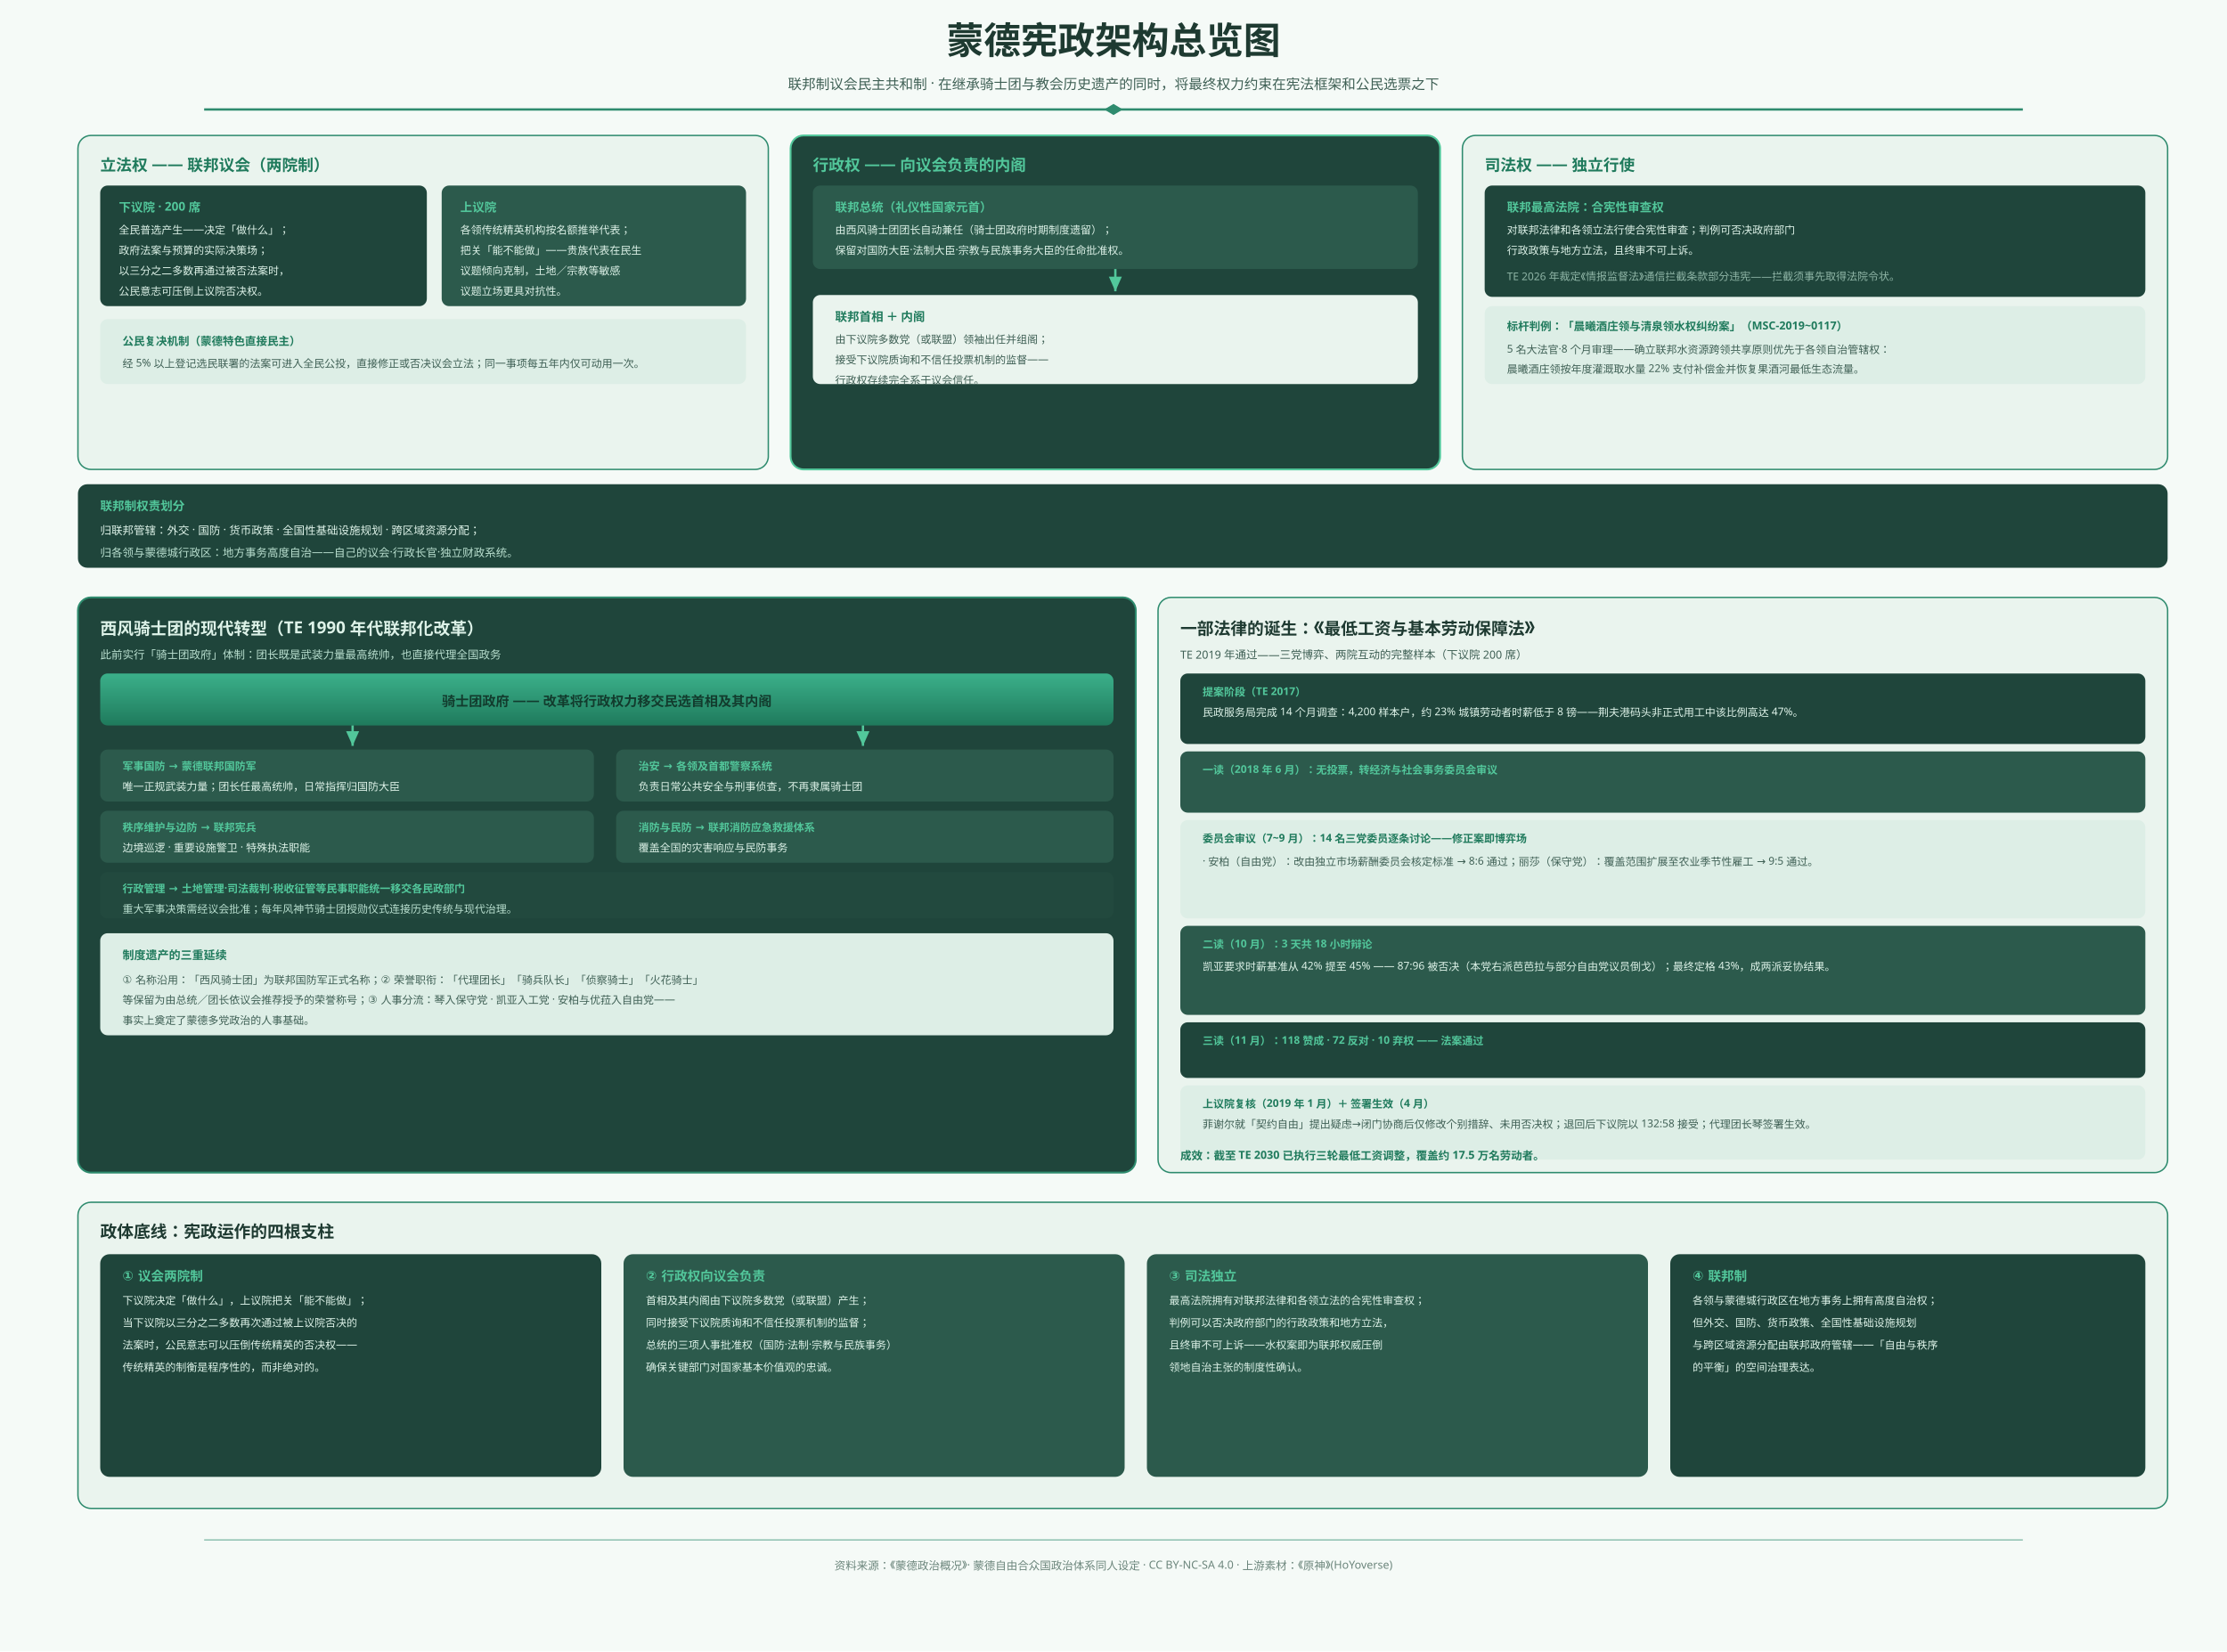
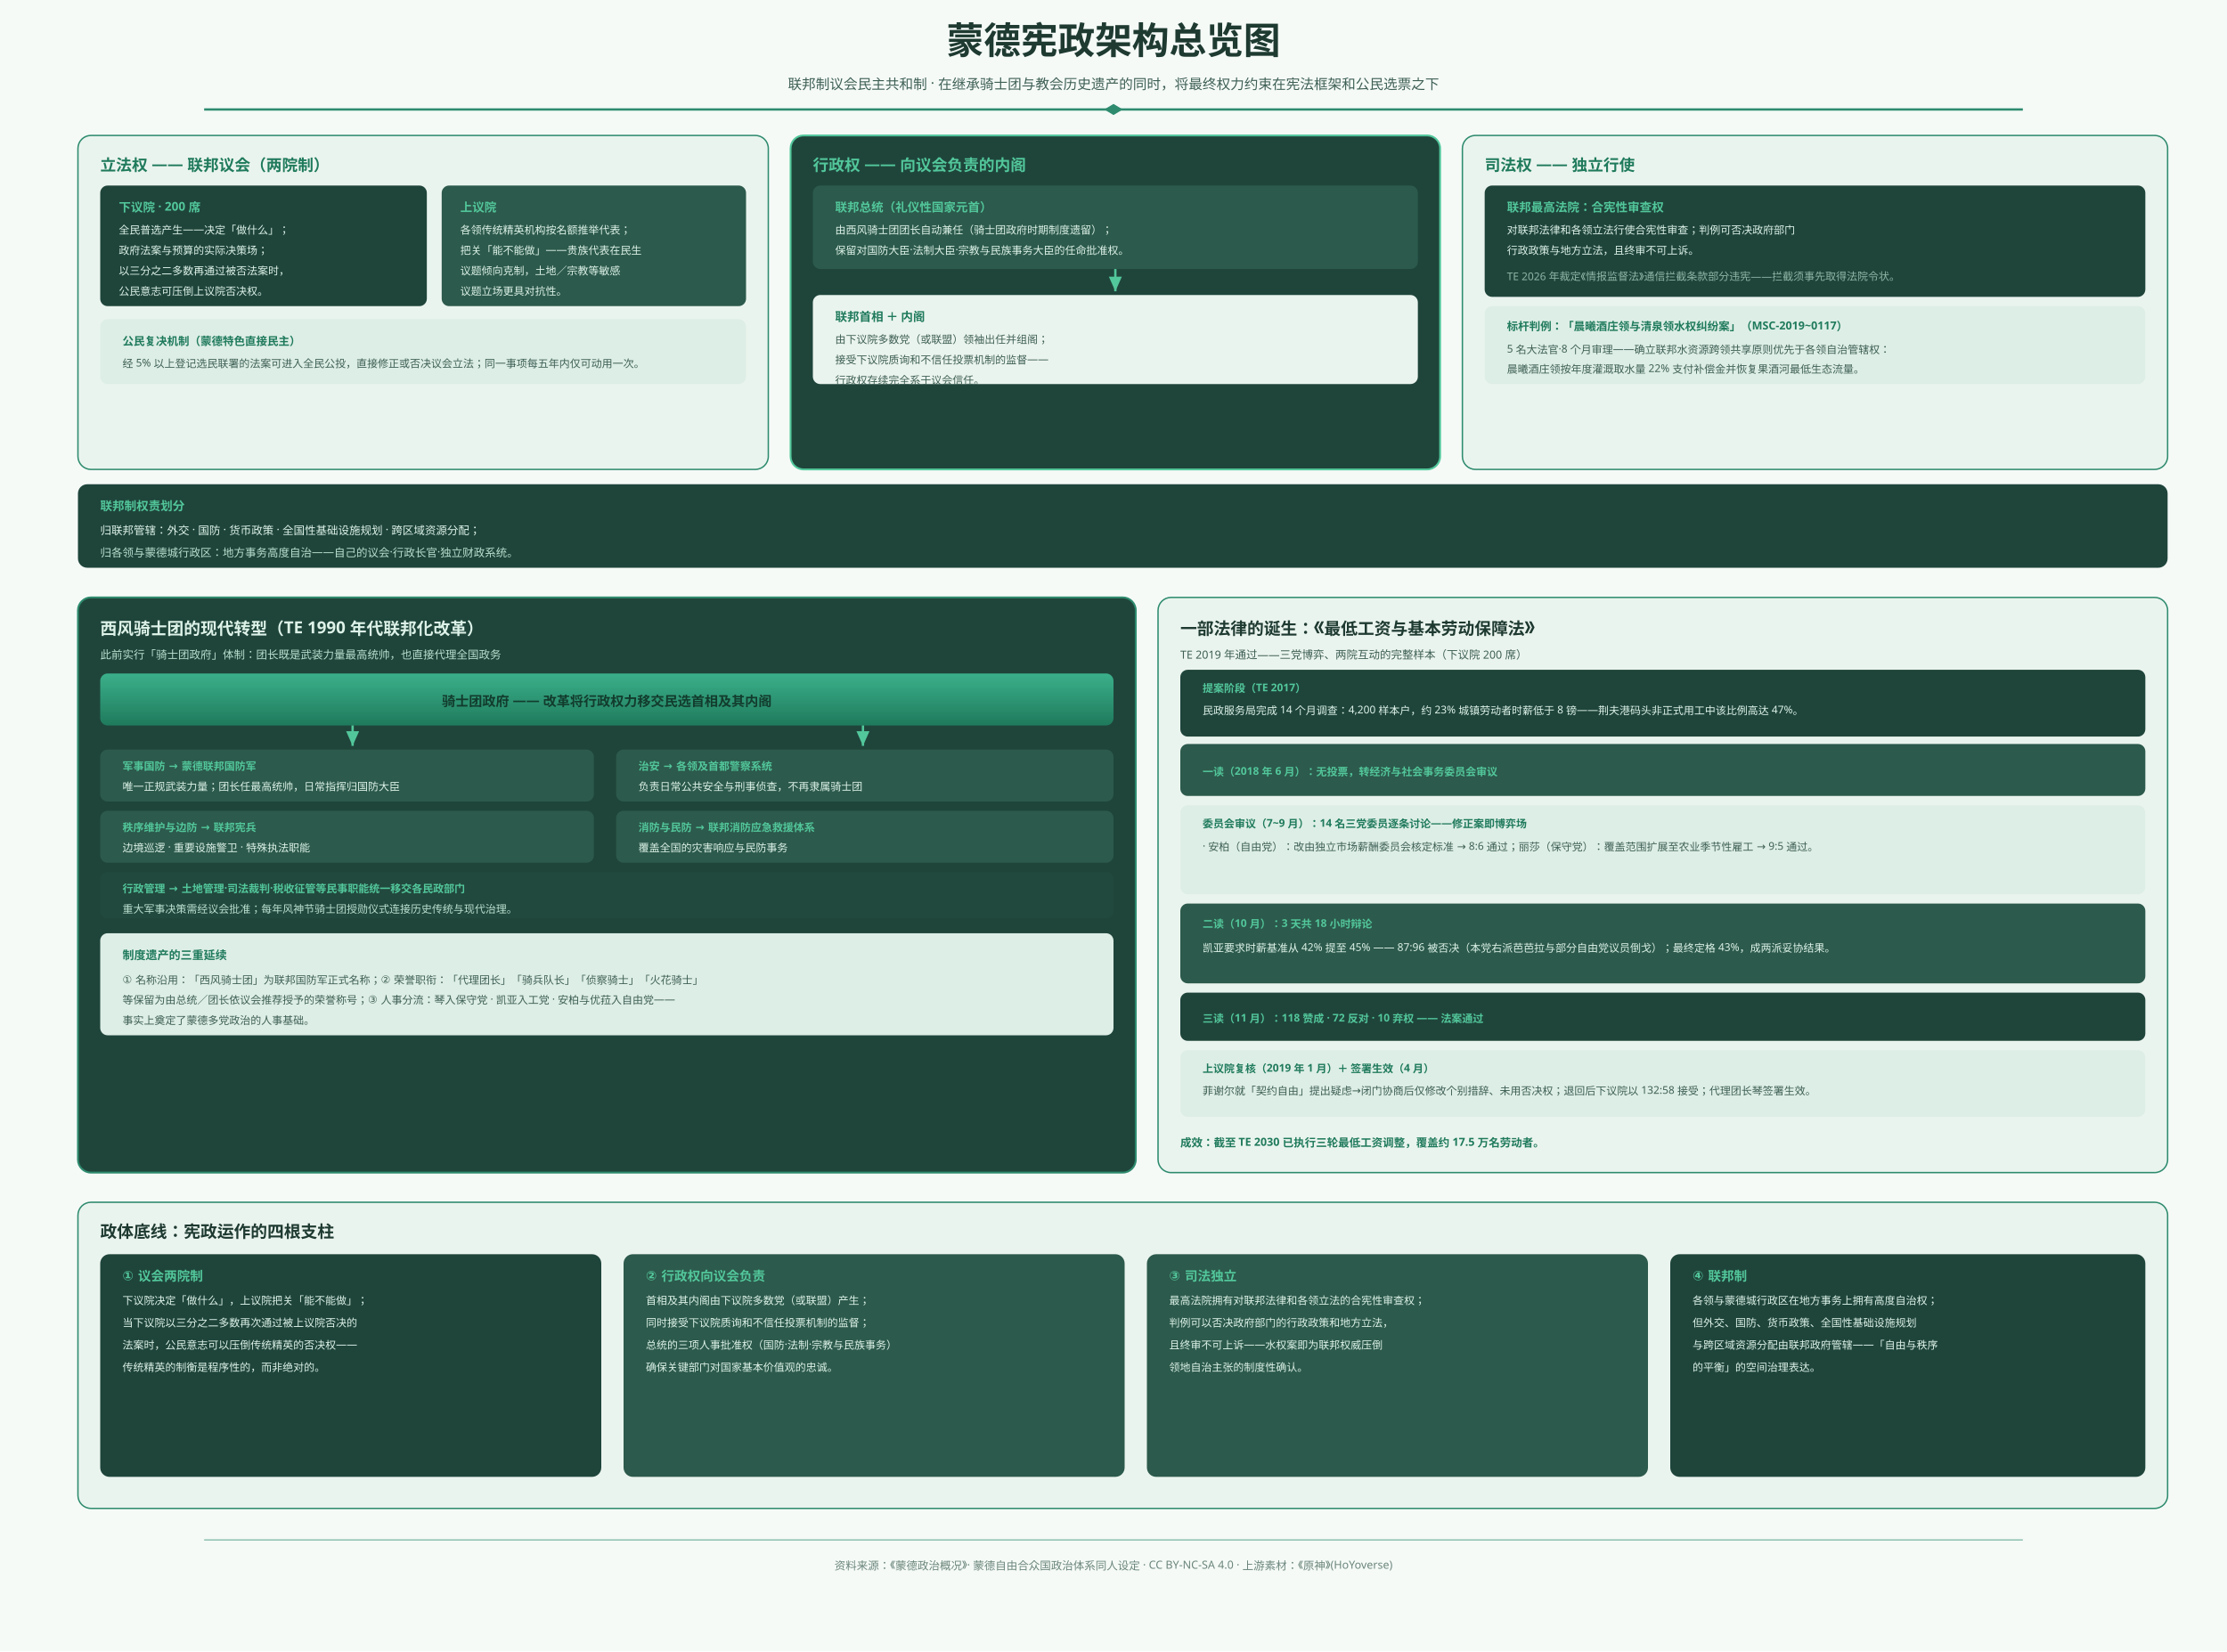
<svg xmlns="http://www.w3.org/2000/svg" viewBox="0 0 2400 1780" font-family="'Microsoft YaHei','PingFang SC','Noto Sans SC',sans-serif">
  <defs>
    <linearGradient id="anemoTop" x1="0" y1="0" x2="0" y2="1">
      <stop offset="0" stop-color="#3BB08A" />
      <stop offset="1" stop-color="#1F7A5C" />
    </linearGradient>
    <marker id="arrowG" viewBox="0 0 10 10" refX="9" refY="5" markerWidth="7" markerHeight="7" orient="auto-start-reverse">
      <path d="M 0 1 L 9 5 L 0 9 Z" fill="#52C79B" />
    </marker>
  </defs>
  <rect width="2400" height="1780" fill="#F5FAF7" />
  <text x="1200" y="58" text-anchor="middle" font-size="40" font-weight="700" fill="#1E3A31">蒙德宪政架构总览图</text>
  <text x="1200" y="96" text-anchor="middle" font-size="15" fill="#3E5F54">联邦制议会民主共和制 · 在继承骑士团与教会历史遗产的同时，将最终权力约束在宪法框架和公民选票之下</text>
  <line x1="220" y1="118" x2="2180" y2="118" stroke="#2E8B6E" stroke-width="2.5" />
  <polygon points="1200,112 1210,118 1200,124 1190,118" fill="#2E8B6E" />
  <g>
    <rect x="84" y="146" width="744" height="360 " rx="14" fill="#EAF4EE" stroke="#2E8B6E" stroke-width="1.5" />
    <text x="108" y="184" font-size="17" font-weight="700" fill="#1F7A5C">立法权 —— 联邦议会（两院制）</text>
    <rect x="108" y="200" width="352" height="130" rx="8" fill="#1F453B" />
    <text x="128" y="228" font-size="13" font-weight="700" fill="#52C79B">下议院 · 200 席</text>
    <text x="128" y="252" font-size="11.5" fill="#DDF2E8">全民普选产生——决定「做什么」；</text>
    <text x="128" y="274" font-size="11.5" fill="#DDF2E8">政府法案与预算的实际决策场；</text>
    <text x="128" y="296" font-size="11.5" fill="#DDF2E8">以三分之二多数再通过被否法案时，</text>
    <text x="128" y="318" font-size="11.5" fill="#DDF2E8">公民意志可压倒上议院否决权。</text>
    <rect x="476" y="200" width="328" height="130" rx="8" fill="#2C5A4C" />
    <text x="496" y="228" font-size="13" font-weight="700" fill="#52C79B">上议院</text>
    <text x="496" y="252" font-size="11.5" fill="#DDF2E8">各领传统精英机构按名额推举代表；</text>
    <text x="496" y="274" font-size="11.5" fill="#DDF2E8">把关「能不能做」——贵族代表在民生</text>
    <text x="496" y="296" font-size="11.5" fill="#DDF2E8">议题倾向克制，土地／宗教等敏感</text>
    <text x="496" y="318" font-size="11.5" fill="#DDF2E8">议题立场更具对抗性。</text>
    <rect x="108" y="344" width="696" height="70 " rx="8" fill="#DDEEE6" />
    <text x="132" y="372" font-size="12" font-weight="700" fill="#1F7A5C">公民复决机制（蒙德特色直接民主）</text>
    <text x="132" y="396" font-size="11.5" fill="#3E5F54">经 5% 以上登记选民联署的法案可进入全民公投，直接修正或否决议会立法；同一事项每五年内仅可动用一次。</text>
    <rect x="852" y="146" width="700 " height="360" rx="14" fill="#1F453B" stroke="#52C79B" stroke-width="2" />
    <text x="876" y="184" font-size="17" font-weight="700" fill="#52C79B">行政权 —— 向议会负责的内阁</text>
    <rect x="876" y="200" width="652" height="90 " rx="8" fill="#2C5A4C" />
    <text x="900" y="228" font-size="13" font-weight="700" fill="#52C79B">联邦总统（礼仪性国家元首）</text>
    <text x="900" y="252" font-size="11.5" fill="#DDF2E8">由西风骑士团团长自动兼任（骑士团政府时期制度遗留）；</text>
    <text x="900" y="274" font-size="11.5" fill="#DDF2E8">保留对国防大臣·法制大臣·宗教与民族事务大臣的任命批准权。</text>
    <line x1="1202" y1="290" x2="1202" y2="314" stroke="#52C79B" stroke-width="2.5" marker-end="url(#arrowG)" />
    <rect x="876" y="318" width="652" height="96" rx="8" fill="#EAF4EE" />
    <text x="900" y="346" font-size="13" font-weight="700" fill="#1F7A5C">联邦首相 ＋ 内阁</text>
    <text x="900" y="370" font-size="11.5" fill="#3E5F54">由下议院多数党（或联盟）领袖出任并组阁；</text>
    <text x="900" y="392" font-size="11.5" fill="#3E5F54">接受下议院质询和不信任投票机制的监督——</text>
    <text x="900" y="414" font-size="11.5" fill="#3E5F54">行政权存续完全系于议会信任。</text>
    <rect x="1576" y="146" width="760" height="360" rx="14" fill="#EAF4EE" stroke="#2E8B6E" stroke-width="1.5" />
    <text x="1600" y="184" font-size="17" font-weight="700" fill="#1F7A5C">司法权 —— 独立行使</text>
    <rect x="1600" y="200" width="712" height="120" rx="8" fill="#1F453B" />
    <text x="1624" y="228" font-size="13" font-weight="700" fill="#52C79B">联邦最高法院：合宪性审查权</text>
    <text x="1624" y="252" font-size="11.5" fill="#DDF2E8">对联邦法律和各领立法行使合宪性审查；判例可否决政府部门</text>
    <text x="1624" y="274" font-size="11.5" fill="#DDF2E8">行政政策与地方立法，且终审不可上诉。</text>
    <text x="1624" y="302" font-size="11.5" fill="#8FB5A6">TE 2026 年裁定《情报监督法》通信拦截条款部分违宪——拦截须事先取得法院令状。</text>
    <rect x="1600" y="330" width="712" height="84" rx="8" fill="#DDEEE6" />
    <text x="1624" y="356" font-size="12" font-weight="700" fill="#1F7A5C">标杆判例：「晨曦酒庄领与清泉领水权纠纷案」（MSC-2019~0117）</text>
    <text x="1624" y="380" font-size="11.5" fill="#3E5F54">5 名大法官·8 个月审理——确立联邦水资源跨领共享原则优先于各领自治管辖权：</text>
    <text x="1624" y="402" font-size="11.5" fill="#3E5F54">晨曦酒庄领按年度灌溉取水量 22% 支付补偿金并恢复果酒河最低生态流量。</text>
    <rect x="84" y="522" width="2252" height="90" rx="10" fill="#1F453B" />
    <text x="108" y="550" font-size="13" font-weight="700" fill="#52C79B">联邦制权责划分</text>
    <text x="108" y="576" font-size="12" fill="#DDF2E8">归联邦管辖：外交 · 国防 · 货币政策 · 全国性基础设施规划 · 跨区域资源分配；</text>
    <text x="108" y="600" font-size="12" fill="#B9DFCF">归各领与蒙德城行政区：地方事务高度自治——自己的议会·行政长官·独立财政系统。</text>
  </g>
  <g>
    <rect x="84" y="644" width="1140" height="620" rx="14" fill="#1F453B" stroke="#2E8B6E" stroke-width="2" />
    <text x="108" y="684" font-size="18" font-weight="700" fill="#DDF2E8">西风骑士团的现代转型（TE 1990 年代联邦化改革）</text>
    <text x="108" y="710" font-size="12" fill="#B9DFCF">此前实行「骑士团政府」体制：团长既是武装力量最高统帅，也直接代理全国政务</text>
    <rect x="108" y="726" width="1092 " height="56" rx="8" fill="url(#anemoTop)" />
    <text x="654" y="761" text-anchor="middle" font-size="14.5" font-weight="700" fill="#123B2D">骑士团政府 —— 改革将行政权力移交民选首相及其内阁</text>
    <line x1="380" y1="782" x2="380" y2="804" stroke="#52C79B" stroke-width="2.5" marker-end="url(#arrowG)" />
    <line x1="930" y1="782" x2="930" y2="804" stroke="#52C79B" stroke-width="2.5" marker-end="url(#arrowG)" />
    <g font-size="11.5">
      <rect x="108" y="808" width="532" height="56" rx="8" fill="#2C5A4C" />
      <text x="132" y="830" font-weight="700" fill="#52C79B">军事国防 → 蒙德联邦国防军</text>
      <text x="132" y="852" fill="#DDF2E8">唯一正规武装力量；团长任最高统帅，日常指挥归国防大臣</text>
      <rect x="664" y="808" width="536" height="56" rx="8" fill="#2C5A4C" />
      <text x="688" y="830" font-weight="700" fill="#52C79B">治安 → 各领及首都警察系统</text>
      <text x="688" y="852" fill="#DDF2E8">负责日常公共安全与刑事侦查，不再隶属骑士团</text>
      <rect x="108" y="874" width="532" height="56" rx="8" fill="#2C5A4C" />
      <text x="132" y="896" font-weight="700" fill="#52C79B">秩序维护与边防 → 联邦宪兵</text>
      <text x="132" y="918" fill="#DDF2E8">边境巡逻 · 重要设施警卫 · 特殊执法职能</text>
      <rect x="664" y="874" width="536" height="56" rx="8" fill="#2C5A4C" />
      <text x="688" y="896" font-weight="700" fill="#52C79B">消防与民防 → 联邦消防应急救援体系</text>
      <text x="688" y="918" fill="#DDF2E8">覆盖全国的灾害响应与民防事务</text>
      <rect x="108" y="940" width="1092" height="50" rx="8" fill="#22493E" />
      <text x="132" y="962" font-weight="700" fill="#52C79B">行政管理 → 土地管理·司法裁判·税收征管等民事职能统一移交各民政部门</text>
      <text x="132" y="984" fill="#B9DFCF">重大军事决策需经议会批准；每年风神节骑士团授勋仪式连接历史传统与现代治理。</text>
    </g>
    <rect x="108" y="1006" width="1092" height="110" rx="8" fill="#DDEEE6" />
    <text x="132" y="1034" font-size="12.5" font-weight="700" fill="#1F7A5C">制度遗产的三重延续</text>
    <text x="132" y="1060" font-size="11.5" fill="#3E5F54">① 名称沿用：「西风骑士团」为联邦国防军正式名称；② 荣誉职衔：「代理团长」「骑兵队长」「侦察骑士」「火花骑士」</text>
    <text x="132" y="1082" font-size="11.5" fill="#3E5F54">等保留为由总统／团长依议会推荐授予的荣誉称号；③ 人事分流：琴入保守党 · 凯亚入工党 · 安柏与优菈入自由党——</text>
    <text x="132" y="1104" font-size="11.5" fill="#3E5F54">事实上奠定了蒙德多党政治的人事基础。</text>
  </g>
  <g>
    <rect x="1248" y="644" width="1088" height="620" rx="14" fill="#EAF4EE" stroke="#2E8B6E" stroke-width="1.5" />
    <text x="1272" y="684" font-size="18" font-weight="700" fill="#1E3A31">一部法律的诞生：《最低工资与基本劳动保障法》</text>
    <text x="1272" y="710" font-size="12" fill="#3E5F54">TE 2019 年通过——三党博弈、两院互动的完整样本（下议院 200 席）</text>
    <g font-size="11.5">
-       <rect x="1272" y="726" width="1040" height="76" rx="8" fill="#1F453B" />
-       <text x="1296" y="750" font-weight="700" fill="#52C79B">提案阶段（TE 2017）</text>
-       <text x="1296" y="772" fill="#DDF2E8">民政服务局完成 14 个月调查：4,200 样本户，约 23% 城镇劳动者时薪低于 8 镑——荆夫港码头非正式用工中该比例高达 47%。</text>
-       <rect x="1272" y="810" width="1040" height="66 " rx="8" fill="#2C5A4C" />
-       <text x="1296" y="834" font-weight="700" fill="#52C79B">一读（2018 年 6 月）：无投票，转经济与社会事务委员会审议</text>
-       <rect x="1272" y="884" width="1040" height="106" rx="8" fill="#DDEEE6" />
-       <text x="1296" y="908" font-weight="700" fill="#1F7A5C">委员会审议（7~9 月）：14 名三党委员逐条讨论——修正案即博弈场</text>
-       <text x="1296" y="932" fill="#3E5F54">· 安柏（自由党）：改由独立市场薪酬委员会核定标准 → 8:6 通过；丽莎（保守党）：覆盖范围扩展至农业季节性雇工 → 9:5 通过。</text>
-       <rect x="1272" y="998" width="1040" height="96" rx="8" fill="#2C5A4C" />
-       <text x="1296" y="1022" font-weight="700" fill="#52C79B">二读（10 月）：3 天共 18 小时辩论</text>
-       <text x="1296" y="1046" fill="#DDF2E8">凯亚要求时薪基准从 42% 提至 45% —— 87:96 被否决（本党右派芭芭拉与部分自由党议员倒戈）；最终定格 43%，成两派妥协结果。</text>
-       <rect x="1272" y="1102" width="1040" height="60 " rx="8" fill="#1F453B" />
-       <text x="1296" y="1126" font-weight="700" fill="#52C79B">三读（11 月）：118 赞成 · 72 反对 · 10 弃权 —— 法案通过</text>
-       <rect x="1272" y="1170" width="1040" height="80" rx="8" fill="#DDEEE6" />
-       <text x="1296" y="1194" font-weight="700" fill="#1F7A5C">上议院复核（2019 年 1 月）＋ 签署生效（4 月）</text>
-       <text x="1296" y="1216" fill="#3E5F54">菲谢尔就「契约自由」提出疑虑→闭门协商后仅修改个别措辞、未用否决权；退回后下议院以 132:58 接受；代理团长琴签署生效。</text>
+       <rect x="1272" y="722" width="1040" height="72" rx="8" fill="#1F453B" />
+       <text x="1296" y="746" font-weight="700" fill="#52C79B">提案阶段（TE 2017）</text>
+       <text x="1296" y="770" fill="#DDF2E8">民政服务局完成 14 个月调查：4,200 样本户，约 23% 城镇劳动者时薪低于 8 镑——荆夫港码头非正式用工中该比例高达 47%。</text>
+       <rect x="1272" y="802" width="1040" height="56" rx="8" fill="#2C5A4C" />
+       <text x="1296" y="836" font-weight="700" fill="#52C79B">一读（2018 年 6 月）：无投票，转经济与社会事务委员会审议</text>
+       <rect x="1272" y="868" width="1040" height="96" rx="8" fill="#DDEEE6" />
+       <text x="1296" y="892" font-weight="700" fill="#1F7A5C">委员会审议（7~9 月）：14 名三党委员逐条讨论——修正案即博弈场</text>
+       <text x="1296" y="916" fill="#3E5F54">· 安柏（自由党）：改由独立市场薪酬委员会核定标准 → 8:6 通过；丽莎（保守党）：覆盖范围扩展至农业季节性雇工 → 9:5 通过。</text>
+       <rect x="1272" y="974" width="1040" height="86" rx="8" fill="#2C5A4C" />
+       <text x="1296" y="1000" font-weight="700" fill="#52C79B">二读（10 月）：3 天共 18 小时辩论</text>
+       <text x="1296" y="1026" fill="#DDF2E8">凯亚要求时薪基准从 42% 提至 45% —— 87:96 被否决（本党右派芭芭拉与部分自由党议员倒戈）；最终定格 43%，成两派妥协结果。</text>
+       <rect x="1272" y="1070" width="1040" height="52 " rx="8" fill="#1F453B" />
+       <text x="1296" y="1102" font-weight="700" fill="#52C79B">三读（11 月）：118 赞成 · 72 反对 · 10 弃权 —— 法案通过</text>
+       <rect x="1272" y="1132" width="1040" height="72" rx="8" fill="#DDEEE6" />
+       <text x="1296" y="1156" font-weight="700" fill="#1F7A5C">上议院复核（2019 年 1 月）＋ 签署生效（4 月）</text>
+       <text x="1296" y="1180" fill="#3E5F54">菲谢尔就「契约自由」提出疑虑→闭门协商后仅修改个别措辞、未用否决权；退回后下议院以 132:58 接受；代理团长琴签署生效。</text>
    </g>
-     <text x="1272" y="1250" font-size="12" font-weight="700" fill="#1F7A5C">成效：截至 TE 2030 已执行三轮最低工资调整，覆盖约 17.5 万名劳动者。</text>
+     <text x="1272" y="1236" font-size="12" font-weight="700" fill="#1F7A5C">成效：截至 TE 2030 已执行三轮最低工资调整，覆盖约 17.5 万名劳动者。</text>
  </g>
  <g>
    <rect x="84" y="1296" width="2252" height="330" rx="14" fill="#EAF4EE" stroke="#2E8B6E" stroke-width="1.5" />
    <text x="108" y="1334" font-size="18" font-weight="700" fill="#1E3A31">政体底线：宪政运作的四根支柱</text>
    <rect x="108" y="1352" width="540 " height="240" rx="10" fill="#1F453B" />
    <text x="132" y="1380" font-size="14" font-weight="700" fill="#52C79B">① 议会两院制</text>
    <text x="132" y="1406" font-size="11.5" fill="#DDF2E8">下议院决定「做什么」，上议院把关「能不能做」；</text>
    <text x="132" y="1430" font-size="11.5" fill="#DDF2E8">当下议院以三分之二多数再次通过被上议院否决的</text>
    <text x="132" y="1454" font-size="11.5" fill="#DDF2E8">法案时，公民意志可以压倒传统精英的否决权——</text>
    <text x="132" y="1478" font-size="11.5" fill="#DDF2E8">传统精英的制衡是程序性的，而非绝对的。</text>
    <rect x="672" y="1352" width="540" height="240" rx="10" fill="#2C5A4C" />
    <text x="696" y="1380" font-size="14" font-weight="700" fill="#52C79B">② 行政权向议会负责</text>
    <text x="696" y="1406" font-size="11.5" fill="#DDF2E8">首相及其内阁由下议院多数党（或联盟）产生；</text>
    <text x="696" y="1430" font-size="11.5" fill="#DDF2E8">同时接受下议院质询和不信任投票机制的监督；</text>
    <text x="696" y="1454" font-size="11.5" fill="#DDF2E8">总统的三项人事批准权（国防·法制·宗教与民族事务）</text>
    <text x="696" y="1478" font-size="11.5" fill="#DDF2E8">确保关键部门对国家基本价值观的忠诚。</text>
    <rect x="1236" y="1352" width="540" height="240" rx="10" fill="#2C5A4C" />
    <text x="1260" y="1380" font-size="14" font-weight="700" fill="#52C79B">③ 司法独立</text>
    <text x="1260" y="1406" font-size="11.5" fill="#DDF2E8">最高法院拥有对联邦法律和各领立法的合宪性审查权；</text>
    <text x="1260" y="1430" font-size="11.5" fill="#DDF2E8">判例可以否决政府部门的行政政策和地方立法，</text>
    <text x="1260" y="1454" font-size="11.5" fill="#DDF2E8">且终审不可上诉——水权案即为联邦权威压倒</text>
    <text x="1260" y="1478" font-size="11.5" fill="#DDF2E8">领地自治主张的制度性确认。</text>
    <rect x="1800" y="1352" width="512" height="240" rx="10" fill="#1F453B" />
    <text x="1824" y="1380" font-size="14" font-weight="700" fill="#52C79B">④ 联邦制</text>
    <text x="1824" y="1406" font-size="11.5" fill="#DDF2E8">各领与蒙德城行政区在地方事务上拥有高度自治权；</text>
    <text x="1824" y="1430" font-size="11.5" fill="#DDF2E8">但外交、国防、货币政策、全国性基础设施规划</text>
    <text x="1824" y="1454" font-size="11.5" fill="#DDF2E8">与跨区域资源分配由联邦政府管辖——「自由与秩序</text>
    <text x="1824" y="1478" font-size="11.5" fill="#DDF2E8">的平衡」的空间治理表达。</text>
  </g>
  <line x1="220" y1="1660" x2="2180" y2="1660" stroke="#2E8B6E" stroke-width="1.5" opacity="0.5" />
  <text x="1200" y="1692" text-anchor="middle" font-size="12" fill="#6B857B">资料来源：《蒙德政治概况》· 蒙德自由合众国政治体系同人设定 · CC BY-NC-SA 4.0 · 上游素材：《原神》(HoYoverse)</text>
</svg>
